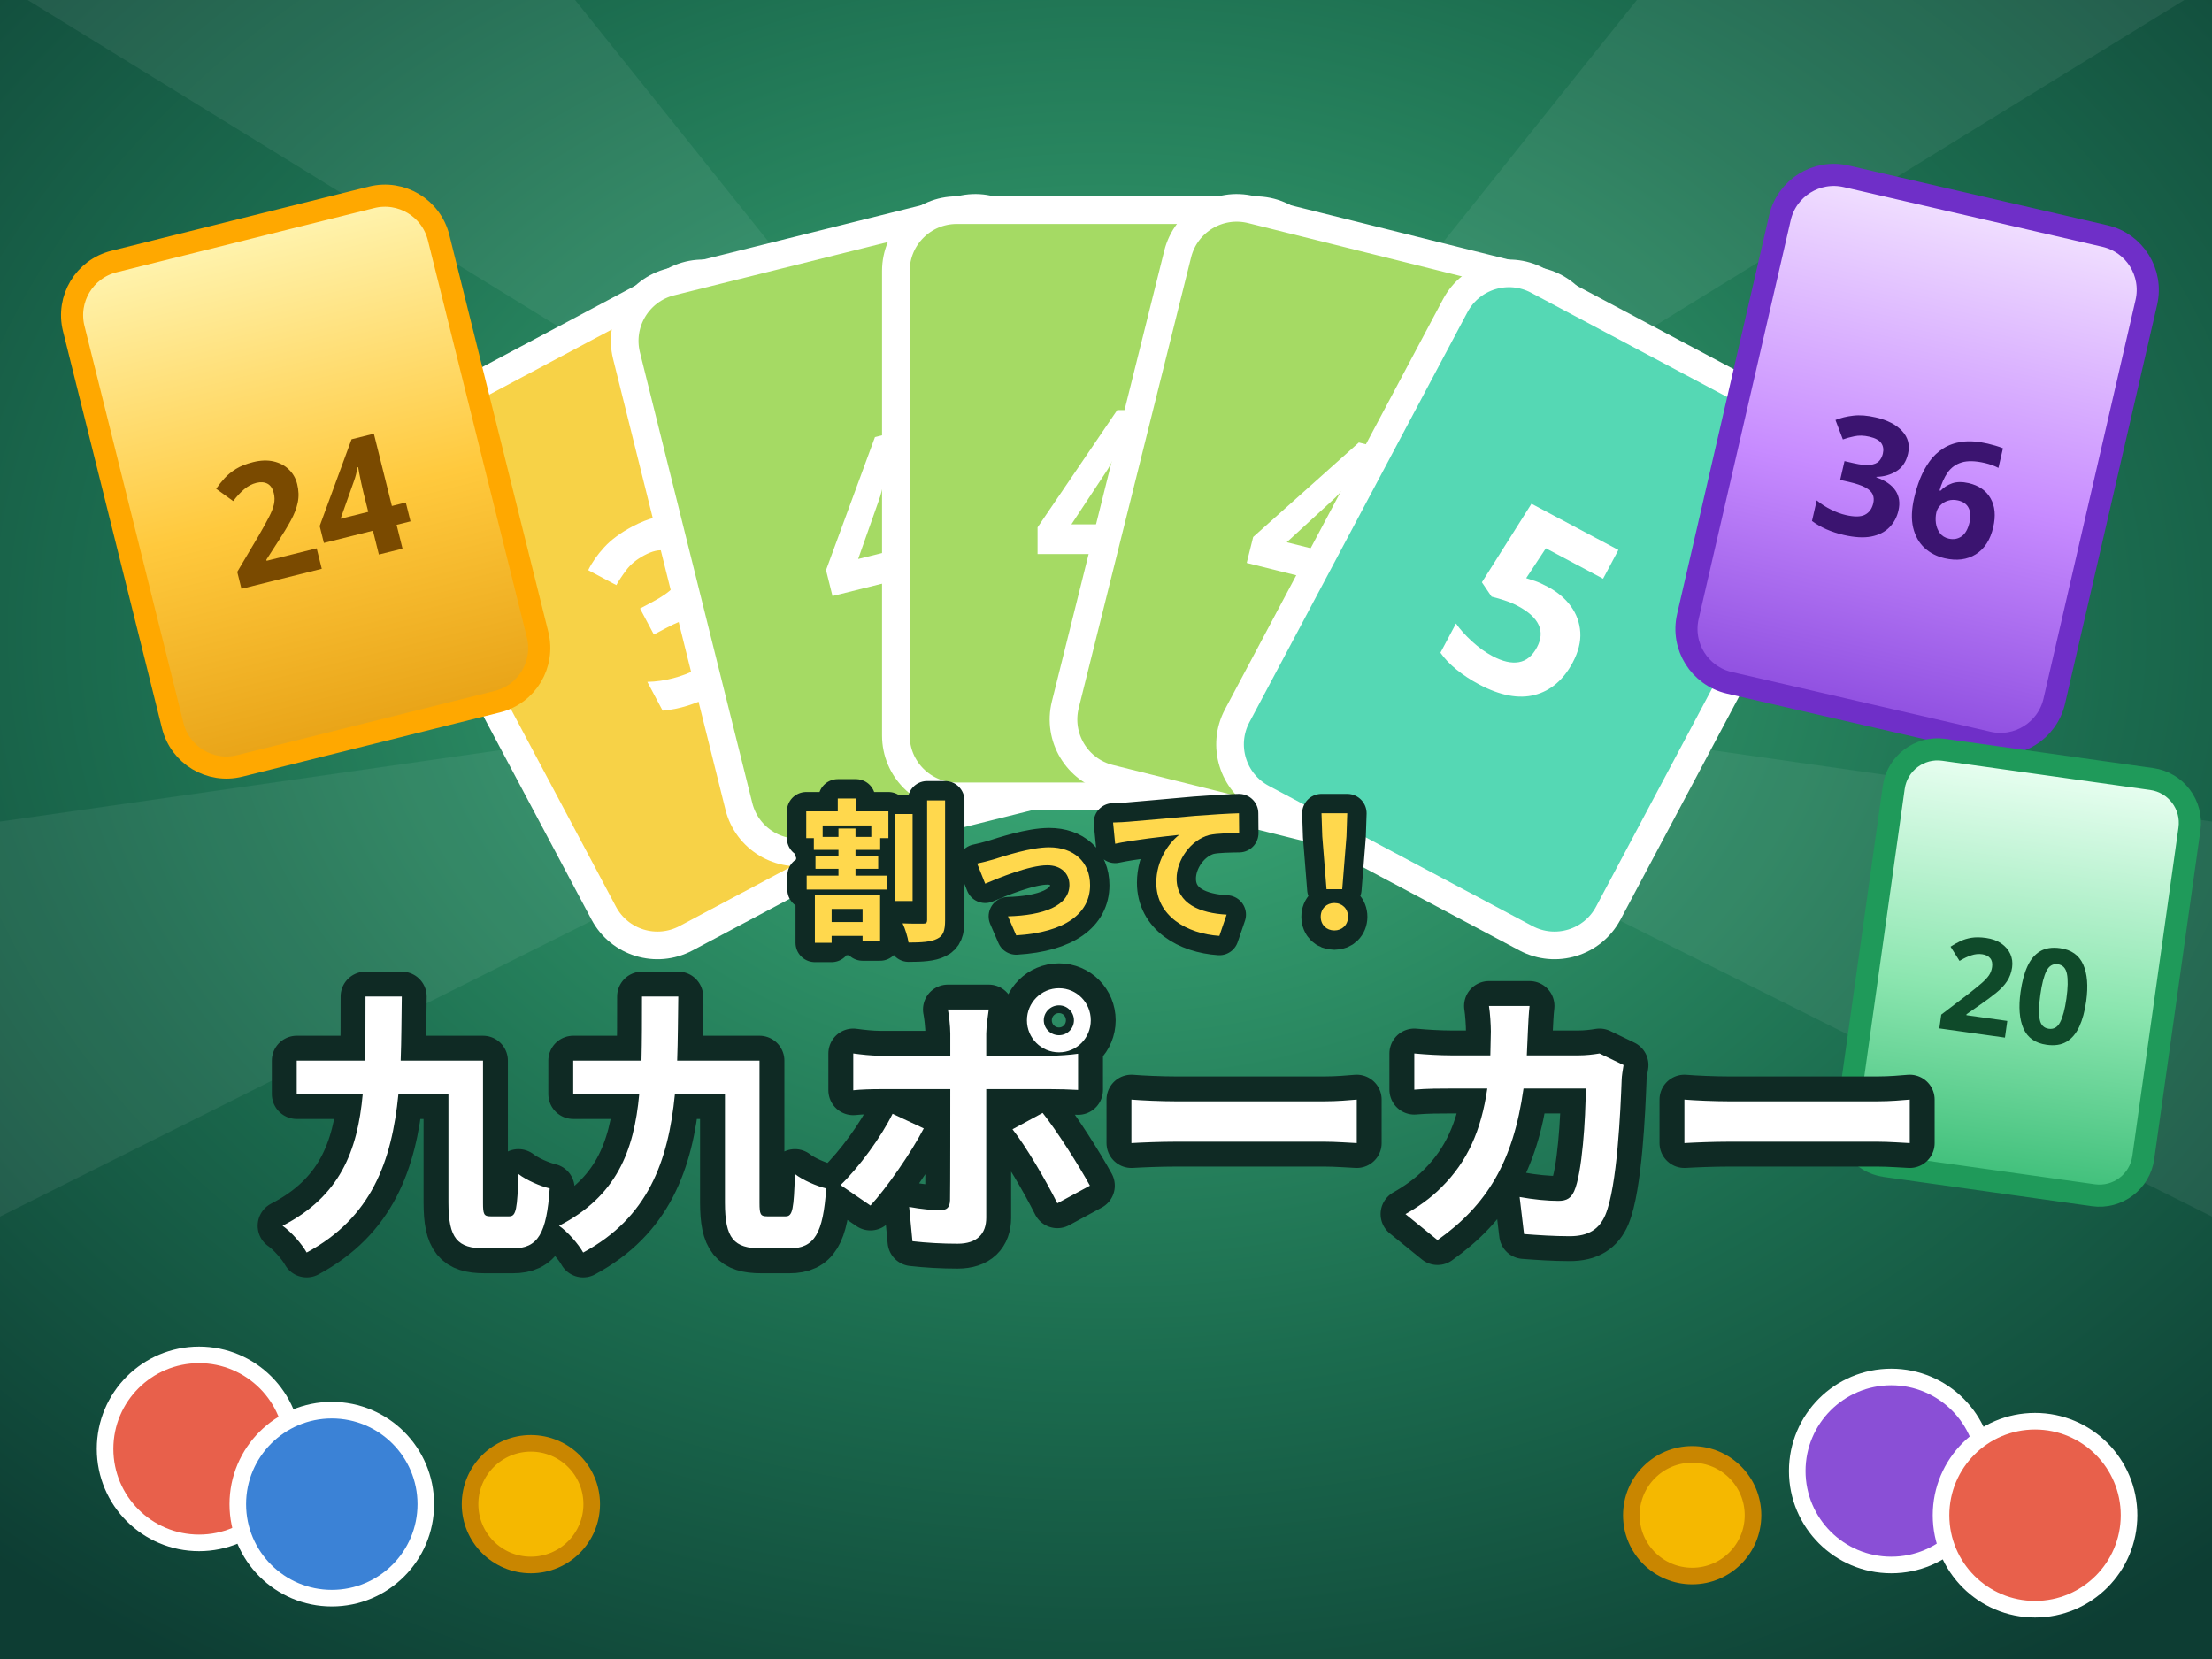
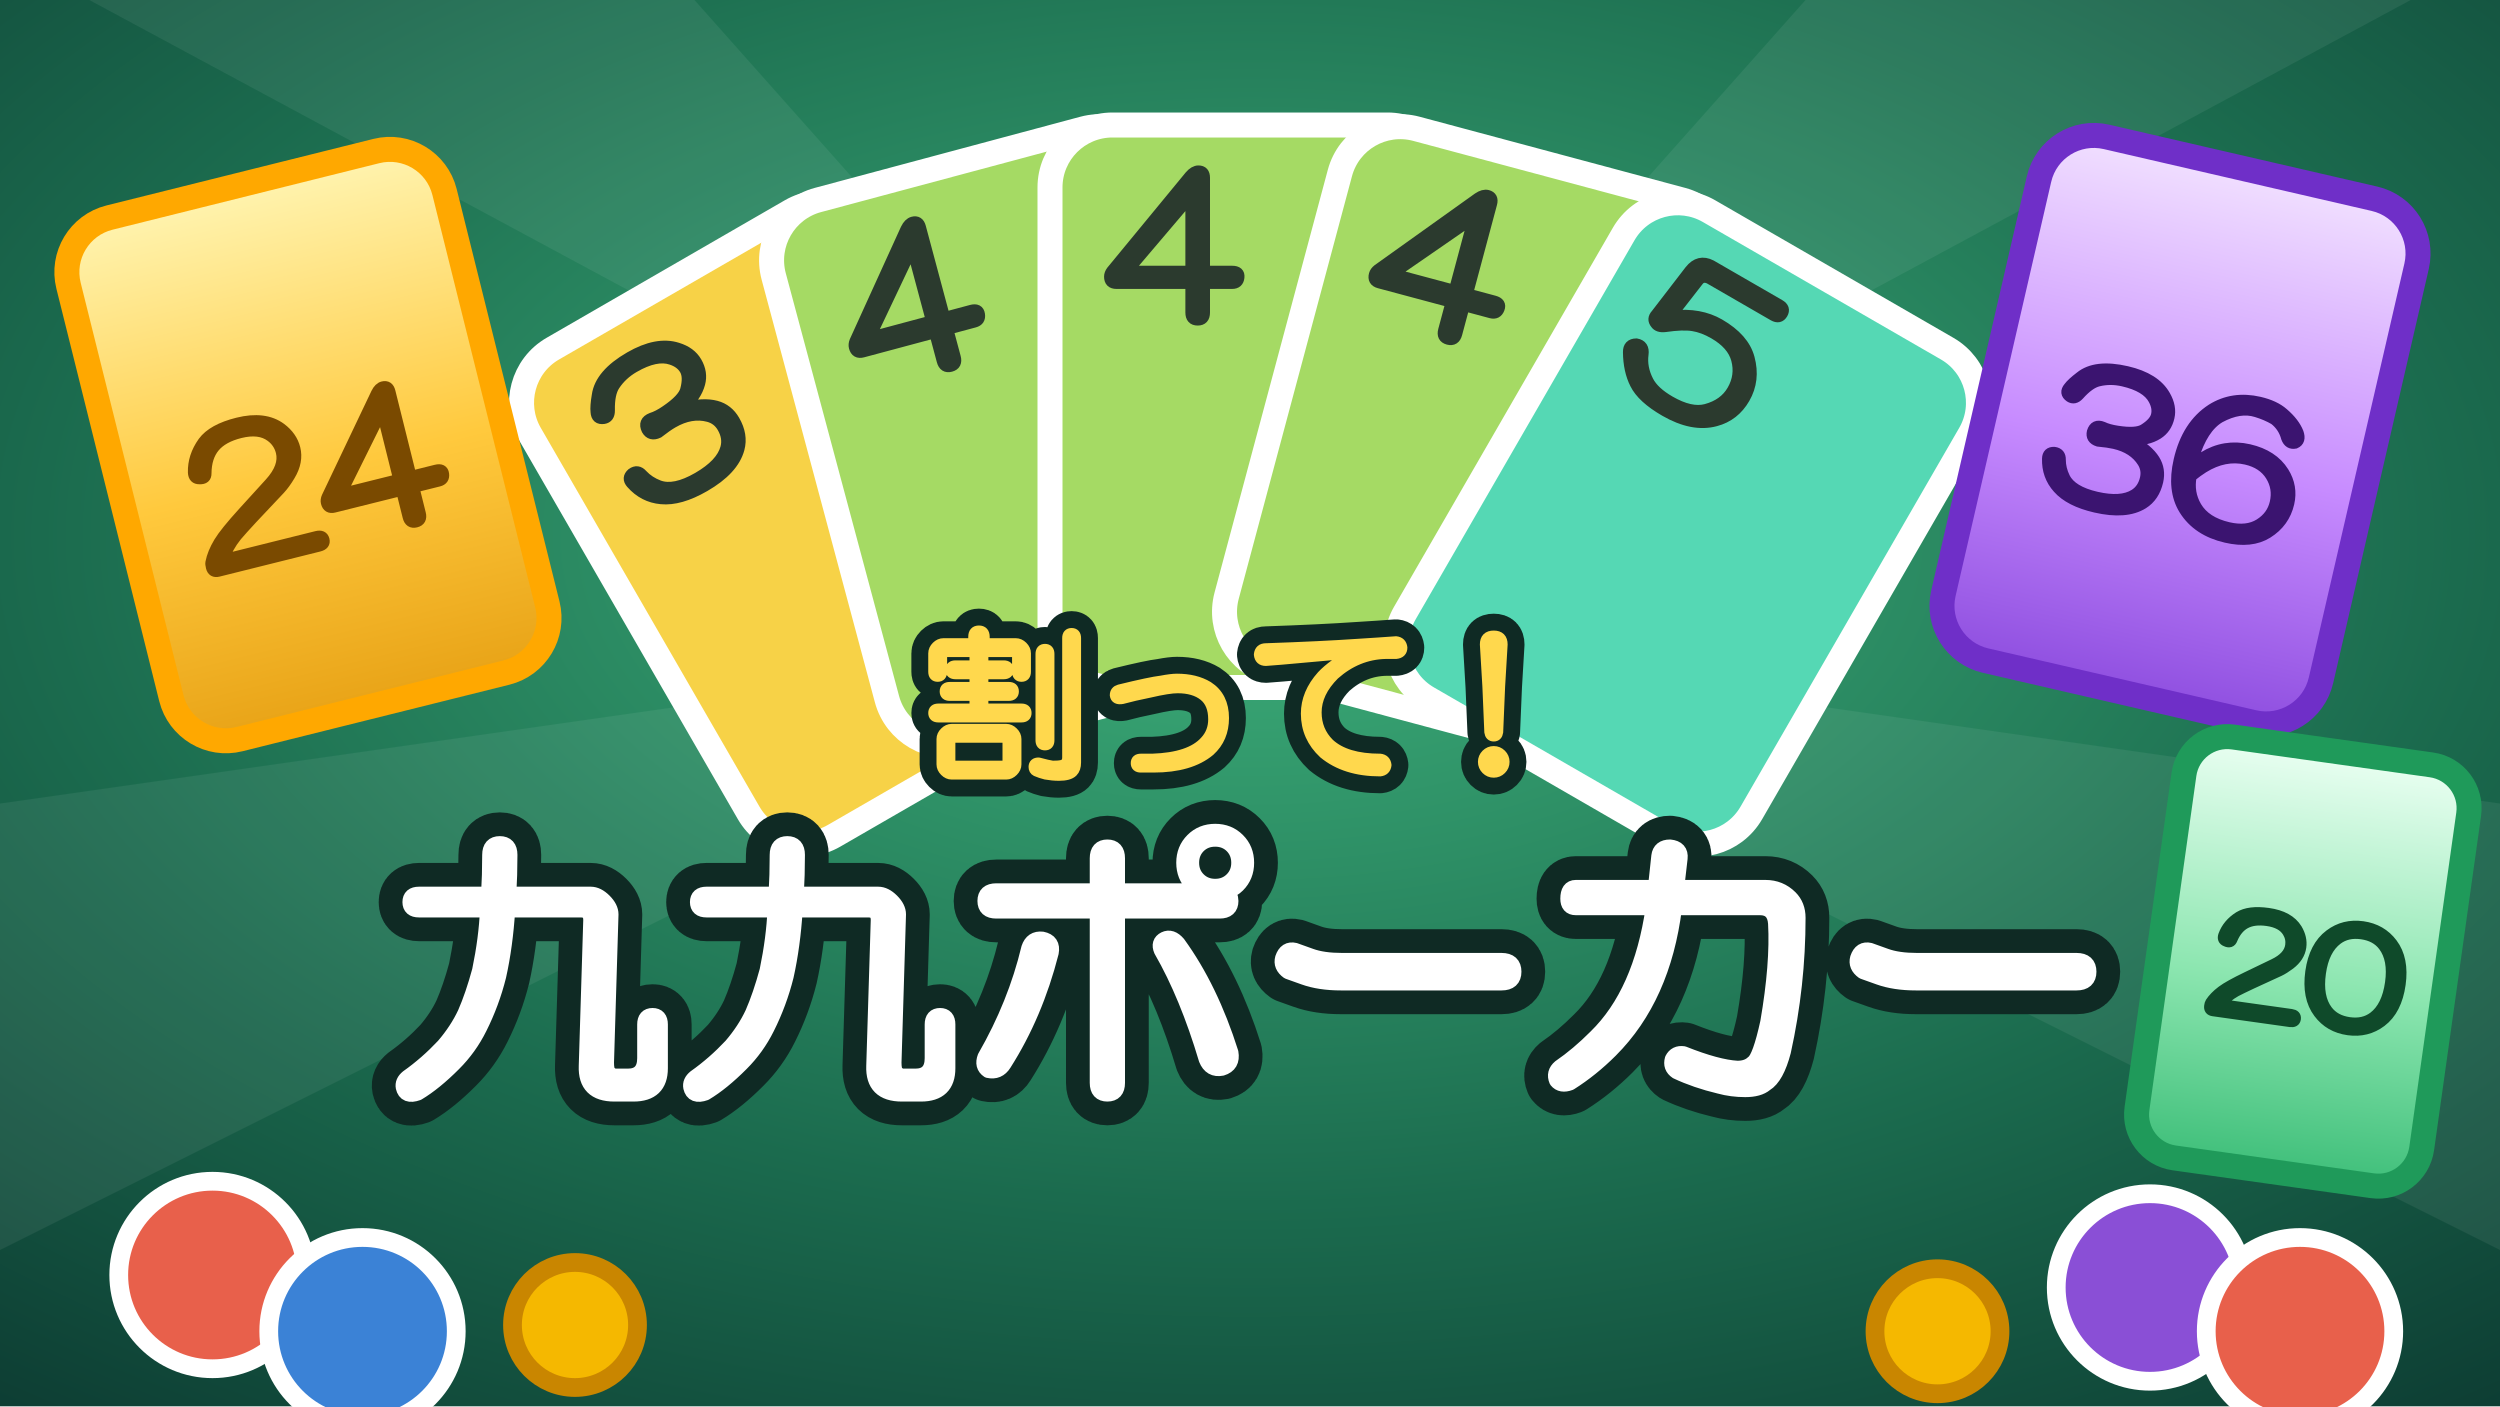
- <svg xmlns="http://www.w3.org/2000/svg" viewBox="0 0 400 300">
+ <svg xmlns="http://www.w3.org/2000/svg" viewBox="0 0 400 225">
  <defs>
-     <radialGradient id="felt" cx="50%" cy="38%" r="75%">
+     <radialGradient id="felt" cx="50%" cy="38%" r="80%">
      <stop offset="0" stop-color="#3fb27c" />
      <stop offset="0.6" stop-color="#1b6b4e" />
      <stop offset="1" stop-color="#0d3d33" />
    </radialGradient>
    <linearGradient id="gold" x1="0" y1="0" x2="0" y2="1">
      <stop offset="0" stop-color="#fff4b0" />
      <stop offset="0.55" stop-color="#ffc93d" />
      <stop offset="1" stop-color="#e8a317" />
    </linearGradient>
    <linearGradient id="purple" x1="0" y1="0" x2="0" y2="1">
      <stop offset="0" stop-color="#f1e0ff" />
      <stop offset="0.55" stop-color="#c78bff" />
      <stop offset="1" stop-color="#8f4fe0" />
    </linearGradient>
    <linearGradient id="green" x1="0" y1="0" x2="0" y2="1">
      <stop offset="0" stop-color="#eafff2" />
      <stop offset="0.55" stop-color="#8ce6b0" />
      <stop offset="1" stop-color="#3fbf7a" />
    </linearGradient>
  </defs>
-   <rect width="400" height="300" fill="url(#felt)" />
+   <rect width="400" height="225" fill="url(#felt)" />
  <g opacity="0.07" fill="#fff">
-     <path d="M200 120 L-60 -40 L40 -80 Z" />
-     <path d="M200 120 L460 -40 L360 -80 Z" />
-     <path d="M200 120 L-80 160 L-80 260 Z" />
-     <path d="M200 120 L480 160 L480 260 Z" />
+     <path d="M200 100 L-60 -40 L40 -80 Z" />
+     <path d="M200 100 L460 -40 L360 -80 Z" />
+     <path d="M200 100 L-80 140 L-80 240 Z" />
+     <path d="M200 100 L480 140 L480 240 Z" />
  </g>
-   <g stroke="#fff" stroke-width="5" font-family="'M PLUS Rounded 1c', sans-serif" font-weight="900" font-size="46" fill="#fff" text-anchor="middle">
-     <g transform="rotate(-28 200 255)">
-       <rect x="162" y="38" width="76" height="106" rx="11" fill="#f7d247" />
-       <text x="200" y="107" stroke="none">3</text>
+   <g stroke="#fff" stroke-width="4" font-family="'Yu Gothic','Meiryo',sans-serif" font-weight="900">
+     <g transform="rotate(-30 200 205)">
+       <rect x="168" y="20" width="64" height="90" rx="10" fill="#f7d247" />
+       <path d="M188 27.27Q193.04 27.27 195.38 29.84Q196.91 31.48 196.91 33.36Q196.91 35.35 195.62 36.64Q194.09 38.16 191.52 38.63Q194.56 39.45 196.09 40.98Q197.49 42.38 197.49 44.49Q197.49 47.19 195.85 48.83Q193.39 51.29 188 51.29Q183.43 51.29 180.97 49.53Q178.63 47.89 178.04 44.96Q177.8 43.79 178.98 43.55Q180.15 43.44 180.38 44.61Q180.73 46.13 181.79 47.42Q183.43 49.41 187.77 49.41Q192.1 49.41 193.98 47.54Q195.15 46.37 195.15 44.49Q195.15 42.97 194.09 41.91Q192.1 39.92 188.7 39.92Q187.65 39.92 185.89 40.16Q184.48 40.04 184.48 38.75Q184.6 37.23 186.13 37.46Q187.18 37.7 188.7 37.58Q191.98 37.34 193.04 36.29Q194.56 34.77 194.56 33.48Q194.56 32.19 193.51 31.02Q191.87 29.14 187.77 29.14Q185.54 29.14 183.66 30.08Q182.26 30.78 180.97 33.13Q180.38 34.18 179.45 33.83Q178.27 33.36 178.86 32.19Q179.21 31.37 180.38 29.96Q182.49 27.27 188 27.27Z" fill="#2b3a2e" stroke="#2b3a2e" stroke-width="1.6" />
    </g>
-     <g transform="rotate(-14 200 255)">
-       <rect x="162" y="38" width="76" height="106" rx="11" fill="#a5da64" />
-       <text x="200" y="107" stroke="none">4</text>
+     <g transform="rotate(-15 200 205)">
+       <rect x="168" y="20" width="64" height="90" rx="10" fill="#a5da64" />
+       <path d="M192.8 28.44L192.8 43.32L197.14 43.32Q198.43 43.32 198.31 44.38Q198.2 45.43 197.14 45.43L192.8 45.43L192.8 50Q192.8 51.29 191.63 51.29Q190.46 51.29 190.46 50L190.46 45.43L178.63 45.43Q177.45 45.43 177.45 44.26Q177.45 43.79 177.8 43.32L190.34 28.09Q191.05 27.27 191.75 27.27Q192.8 27.27 192.8 28.44ZM190.46 43.32L190.46 31.6L180.5 43.32L190.46 43.32Z" fill="#2b3a2e" stroke="#2b3a2e" stroke-width="1.6" />
    </g>
-     <g transform="rotate(0 200 255)">
-       <rect x="162" y="38" width="76" height="106" rx="11" fill="#a5da64" />
-       <text x="200" y="107" stroke="none">4</text>
+     <g transform="rotate(0 200 205)">
+       <rect x="168" y="20" width="64" height="90" rx="10" fill="#a5da64" />
+       <path d="M192.8 28.44L192.8 43.32L197.14 43.32Q198.43 43.32 198.31 44.38Q198.2 45.43 197.14 45.43L192.8 45.43L192.8 50Q192.8 51.29 191.63 51.29Q190.46 51.29 190.46 50L190.46 45.43L178.63 45.43Q177.45 45.43 177.45 44.26Q177.45 43.79 177.8 43.32L190.34 28.09Q191.05 27.27 191.75 27.27Q192.8 27.27 192.8 28.44ZM190.46 43.32L190.46 31.6L180.5 43.32L190.46 43.32Z" fill="#2b3a2e" stroke="#2b3a2e" stroke-width="1.6" />
    </g>
-     <g transform="rotate(14 200 255)">
-       <rect x="162" y="38" width="76" height="106" rx="11" fill="#a5da64" />
-       <text x="200" y="107" stroke="none">4</text>
+     <g transform="rotate(15 200 205)">
+       <rect x="168" y="20" width="64" height="90" rx="10" fill="#a5da64" />
+       <path d="M192.8 28.44L192.8 43.32L197.14 43.32Q198.43 43.32 198.31 44.38Q198.2 45.43 197.14 45.43L192.8 45.43L192.8 50Q192.8 51.29 191.63 51.29Q190.46 51.29 190.46 50L190.46 45.43L178.63 45.43Q177.45 45.43 177.45 44.26Q177.45 43.79 177.8 43.32L190.34 28.09Q191.05 27.27 191.75 27.27Q192.8 27.27 192.8 28.44ZM190.46 43.32L190.46 31.6L180.5 43.32L190.46 43.32Z" fill="#2b3a2e" stroke="#2b3a2e" stroke-width="1.6" />
    </g>
-     <g transform="rotate(28 200 255)">
-       <rect x="162" y="38" width="76" height="106" rx="11" fill="#55d8b4" />
-       <text x="200" y="107" stroke="none">5</text>
+     <g transform="rotate(30 200 205)">
+       <rect x="168" y="20" width="64" height="90" rx="10" fill="#55d8b4" />
+       <path d="M195.27 27.27Q196.44 27.27 196.44 28.32Q196.44 29.38 195.27 29.38L183.43 29.38Q182.26 29.49 182.14 30.55L181.2 37.34L181.32 37.34Q184.84 34.77 188.47 34.77Q193.04 34.77 195.38 37.11Q197.96 39.69 197.96 43.09Q197.96 46.37 195.73 48.59Q193.04 51.29 187.88 51.29Q183.66 51.29 181.55 49.88Q179.56 48.59 178.04 46.02Q177.34 44.84 178.51 44.14Q179.8 43.67 180.38 45.08Q181.2 47.07 183.2 48.36Q184.84 49.41 187.77 49.41Q191.63 49.41 193.39 47.66Q195.5 45.55 195.5 42.97Q195.5 40.27 193.63 38.4Q191.87 36.64 188.47 36.64Q186.48 36.64 184.95 37.23Q183.43 37.81 181.2 39.57Q180.27 40.27 179.56 39.92Q178.63 39.57 178.86 38.52L180.03 29.73Q180.38 27.38 182.61 27.27L195.27 27.27Z" fill="#2b3a2e" stroke="#2b3a2e" stroke-width="1.6" />
    </g>
  </g>
-   <g font-family="'M PLUS Rounded 1c', sans-serif" font-weight="900" text-anchor="middle">
-     <g transform="rotate(-14 56 90)">
-       <rect x="22" y="40" width="68" height="94" rx="10" fill="url(#gold)" stroke="#ffa800" stroke-width="4" />
-       <text x="56" y="103" font-size="30" fill="#7a4a00">24</text>
+   <g font-family="'Yu Gothic','Meiryo',sans-serif" font-weight="900" text-anchor="middle">
+     <g transform="rotate(-14 50 70)">
+       <rect x="18" y="28" width="62" height="86" rx="9" fill="url(#gold)" stroke="#ffa800" stroke-width="4" />
+       <path d="M45.5 67.3Q46.92 69.05 46.92 71.02Q46.92 73.2 45.06 75.06Q43.97 76.16 42.98 76.81Q36.42 80.97 34.45 82.39Q32.59 83.81 31.61 85.45L46.81 85.45Q47.91 85.45 47.91 86.33Q47.91 87.2 46.81 87.2L30.19 87.2Q29.2 87.2 29.2 86.22Q29.2 85.67 29.31 85.45Q29.97 84.03 31.39 82.61Q32.7 81.3 36.31 78.89L41.56 75.39Q44.52 73.42 44.52 71.02Q44.52 69.48 43.53 68.28Q42.11 66.53 38.94 66.53Q36.09 66.53 34.45 67.73Q32.81 68.94 32.16 71.45Q31.94 72.44 30.84 72.11Q29.86 71.89 30.08 70.8Q30.63 68.28 32.81 66.42Q34.78 64.78 38.94 64.78Q43.42 64.78 45.5 67.3ZM63.88 65.88L63.88 79.77L67.92 79.77Q69.13 79.77 69.02 80.75Q68.91 81.73 67.92 81.73L63.88 81.73L63.88 86Q63.88 87.2 62.78 87.2Q61.69 87.2 61.69 86L61.69 81.73L50.64 81.73Q49.55 81.73 49.55 80.64Q49.55 80.2 49.88 79.77L61.58 65.55Q62.23 64.78 62.89 64.78Q63.88 64.78 63.88 65.88ZM61.69 79.77L61.69 68.83L52.39 79.77L61.69 79.77Z" fill="#7a4a00" stroke="#7a4a00" stroke-width="1.6" />
    </g>
-     <g transform="rotate(13 346 86)">
-       <rect x="312" y="36" width="68" height="94" rx="10" fill="url(#purple)" stroke="#6f2fc8" stroke-width="4" />
-       <text x="346" y="99" font-size="30" fill="#3b1470">36</text>
+     <g transform="rotate(13 350 68)">
+       <rect x="318" y="26" width="62" height="86" rx="9" fill="url(#purple)" stroke="#6f2fc8" stroke-width="4" />
+       <path d="M338.61 61.78Q343.31 61.78 345.5 64.19Q346.92 65.72 346.92 67.47Q346.92 69.33 345.72 70.53Q344.3 71.95 341.89 72.39Q344.73 73.16 346.16 74.58Q347.47 75.89 347.47 77.86Q347.47 80.38 345.94 81.91Q343.64 84.2 338.61 84.2Q334.34 84.2 332.05 82.56Q329.86 81.03 329.31 78.3Q329.09 77.2 330.19 76.98Q331.28 76.88 331.5 77.97Q331.83 79.39 332.81 80.59Q334.34 82.45 338.39 82.45Q342.44 82.45 344.19 80.7Q345.28 79.61 345.28 77.86Q345.28 76.44 344.3 75.45Q342.44 73.59 339.27 73.59Q338.28 73.59 336.64 73.81Q335.33 73.7 335.33 72.5Q335.44 71.08 336.86 71.3Q337.84 71.52 339.27 71.41Q342.33 71.19 343.31 70.2Q344.73 68.78 344.73 67.58Q344.73 66.38 343.75 65.28Q342.22 63.53 338.39 63.53Q336.31 63.53 334.56 64.41Q333.25 65.06 332.05 67.25Q331.5 68.23 330.63 67.91Q329.53 67.47 330.08 66.38Q330.41 65.61 331.5 64.3Q333.47 61.78 338.61 61.78ZM367.59 65.17Q368.36 66.38 367.48 67.03Q366.5 67.47 365.84 66.48Q364.97 64.84 363.33 64.08Q361.91 63.64 360.27 63.53Q357.53 63.31 354.8 65.72Q352.5 67.91 352.17 72.94Q352.17 73.48 352.28 73.92Q353.05 72.94 353.59 72.39Q356.44 69.55 360.48 69.55Q364.42 69.55 366.72 71.84Q368.69 73.81 368.69 76.55Q368.69 79.72 366.39 82.02Q364.2 84.2 360.05 84.2Q355.34 84.2 352.5 81.36Q349.88 78.73 349.88 73.81Q349.88 68.02 353.16 64.63Q356 61.78 360.38 61.78Q362.89 61.78 364.53 62.66Q366.61 63.75 367.59 65.17ZM354.03 74.14Q353.27 74.91 352.5 75.89Q352.61 78.52 354.36 80.38Q356.33 82.45 360.05 82.45Q363.11 82.45 364.75 80.81Q366.39 79.17 366.39 76.98Q366.39 74.58 364.75 72.94Q363.11 71.3 360.38 71.3Q356.88 71.3 354.03 74.14Z" fill="#3b1470" stroke="#3b1470" stroke-width="1.6" />
    </g>
-     <g transform="rotate(8 366 176)">
-       <rect x="338" y="138" width="54" height="76" rx="8" fill="url(#green)" stroke="#1f9a5a" stroke-width="4" />
-       <text x="365" y="188" font-size="24" fill="#0f4a2a">20</text>
+     <g transform="rotate(8 370 150)">
+       <rect x="346" y="120" width="46" height="68" rx="7" fill="url(#green)" stroke="#1f9a5a" stroke-width="4" />
+       <path d="M367.38 148.97Q368.44 150.29 368.44 151.76Q368.44 153.4 367.05 154.8Q366.23 155.62 365.49 156.11Q360.57 159.23 359.09 160.29Q357.7 161.36 356.96 162.59L368.36 162.59Q369.18 162.59 369.18 163.25Q369.18 163.9 368.36 163.9L355.89 163.9Q355.15 163.9 355.15 163.16Q355.15 162.75 355.23 162.59Q355.73 161.52 356.79 160.46Q357.78 159.47 360.48 157.67L364.42 155.04Q366.64 153.57 366.64 151.76Q366.64 150.61 365.9 149.71Q364.83 148.4 362.45 148.4Q360.32 148.4 359.09 149.3Q357.86 150.2 357.37 152.09Q357.2 152.83 356.38 152.58Q355.64 152.42 355.81 151.6Q356.22 149.71 357.86 148.32Q359.34 147.09 362.45 147.09Q365.82 147.09 367.38 148.97ZM374.02 149.79Q372.13 151.68 372.13 155.45Q372.13 159.31 374.02 161.2Q375.41 162.59 377.71 162.59Q380.01 162.59 381.4 161.2Q383.29 159.31 383.29 155.45Q383.29 151.68 381.4 149.79Q380.01 148.4 377.71 148.4Q375.41 148.4 374.02 149.79ZM382.8 149.14Q385.01 151.35 385.01 155.45Q385.01 159.64 382.8 161.85Q380.75 163.9 377.71 163.9Q374.68 163.9 372.63 161.85Q370.41 159.64 370.41 155.45Q370.41 151.35 372.63 149.14Q374.68 147.09 377.71 147.09Q380.75 147.09 382.8 149.14Z" fill="#0f4a2a" stroke="#0f4a2a" stroke-width="1.6" />
    </g>
  </g>
-   <g font-family="'M PLUS Rounded 1c', 'Hiragino Maru Gothic ProN', 'Yu Gothic', sans-serif" font-weight="900" text-anchor="middle" stroke-linejoin="round" paint-order="stroke">
-     <text x="200" y="168" font-size="28" fill="#ffd84d" stroke="#0f2a24" stroke-width="7">割って！</text>
-     <text x="200" y="222" font-size="50" fill="#ffffff" stroke="#0f2a24" stroke-width="9">九九ポーカー</text>
+   <g stroke-linejoin="round" stroke-linecap="round" paint-order="stroke">
+     <path d="M171.46 101.28Q172.17 101.28 172.17 102.09L172.17 122Q172.17 123.02 171.66 123.52Q171.05 124.13 169.43 124.13Q168.41 124.13 167.3 123.93Q166.48 123.73 165.77 123.42Q165.37 123.22 165.37 122.71Q165.37 122 166.18 122Q167.7 122.41 168.41 122.51Q169.43 122.51 169.84 122.41Q170.24 122.3 170.45 122.1Q170.75 121.8 170.75 121.19L170.75 102.09Q170.75 101.28 171.46 101.28ZM152.06 118.55L152.06 122Q152.06 122.51 152.57 122.51L160.7 122.51Q161.2 122.51 161.2 122L161.2 118.55Q161.2 118.04 160.7 118.04L152.57 118.04Q152.06 118.04 152.06 118.55ZM161 116.62Q161.61 116.62 162.12 117.13Q162.63 117.63 162.63 118.24L162.63 122.3Q162.63 122.91 162.12 123.42Q161.61 123.93 161 123.93L152.27 123.93Q151.66 123.93 151.15 123.42Q150.64 122.91 150.64 122.3L150.64 118.24Q150.64 117.63 151.15 117.13Q151.66 116.62 152.27 116.62L161 116.62ZM155.72 101.89Q155.72 100.88 156.63 100.88Q157.55 100.88 157.55 101.89L157.55 102.91L162.52 102.91Q163.13 102.91 163.64 103.41Q164.15 103.92 164.15 104.53L164.15 107.48Q164.15 108.29 163.44 108.29Q162.73 108.29 162.73 107.48L162.73 104.84Q162.73 104.33 162.22 104.33L157.34 104.33L157.34 106.46L160.59 106.46Q161.41 106.46 161.41 107.17Q161.41 107.88 160.59 107.88L157.34 107.88L157.34 109.91L161.41 109.91Q162.22 109.91 162.22 110.63Q162.22 111.34 161.41 111.34L157.34 111.34L157.34 113.37L163.44 113.37Q164.25 113.37 164.25 114.08Q164.25 114.79 163.44 114.79L150.13 114.79Q149.32 114.79 149.32 114.08Q149.32 113.37 150.13 113.37L155.92 113.37L155.92 111.34L151.96 111.34Q151.15 111.34 151.15 110.63Q151.15 109.91 151.96 109.91L155.92 109.91L155.92 107.88L152.88 107.88Q152.06 107.88 152.06 107.17Q152.06 106.46 152.88 106.46L155.92 106.46L155.92 104.33L151.25 104.33Q150.74 104.33 150.74 104.84L150.74 107.48Q150.74 108.29 150.03 108.29Q149.32 108.29 149.32 107.48L149.32 104.53Q149.32 103.92 149.83 103.41Q150.34 102.91 150.95 102.91L155.72 102.91L155.72 101.89ZM167.2 103.82Q167.91 103.82 167.91 104.63L167.91 118.45Q167.91 119.26 167.2 119.26Q166.48 119.26 166.48 118.45L166.48 104.63Q166.48 103.82 167.2 103.82ZM193.3 109.81Q195.84 111.44 195.84 114.89Q195.84 118.14 193.6 120.17Q190.45 122.81 184.56 122.81L182.53 122.81Q181.72 122.81 181.72 122.1Q181.72 121.39 182.53 121.39L184.36 121.39Q190.45 121.19 192.79 118.55Q194.11 117.13 194.11 115.09Q194.11 112.55 192.59 111.34Q191.06 110.12 188.42 110.12Q187 110.12 183.95 110.83Q181.41 111.34 179.59 111.84Q178.47 112.05 178.37 111.23Q178.37 110.52 179.08 110.32Q184.05 109.1 185.78 108.9Q187.41 108.59 188.32 108.59Q191.27 108.59 193.3 109.81ZM224.38 103.62Q224.38 104.53 223.36 104.63L221.73 104.63Q217.16 104.73 213.51 107.98Q210.66 110.83 210.66 113.98Q210.66 116.92 212.7 118.95Q215.34 121.39 220.82 121.39Q221.73 121.49 221.84 122.41Q221.73 123.32 220.82 123.42Q215.23 123.42 211.78 120.58Q208.94 117.94 208.94 114.18Q208.94 110.93 211.48 108.09Q213.2 106.26 216.45 104.53Q209.75 105.14 205.08 105.55Q203.86 105.65 202.54 105.75Q201.52 105.75 201.42 104.73Q201.52 103.72 202.54 103.72Q211.48 103.41 217.27 103.01Q218.89 102.91 220.52 102.8L223.36 102.6Q224.27 102.7 224.38 103.62ZM239 123.63Q238.29 123.63 237.78 123.12Q237.27 122.61 237.27 121.9Q237.27 121.19 237.78 120.68Q238.29 120.17 239 120.17Q239.71 120.17 240.22 120.68Q240.73 121.19 240.73 121.9Q240.73 122.61 240.22 123.12Q239.71 123.63 239 123.63ZM239 101.69Q240.42 101.69 240.42 103.11L240.02 109.81L239.71 117.13Q239.61 117.84 239 117.84Q238.39 117.84 238.29 117.13L237.98 109.81L237.58 103.11Q237.58 101.69 239 101.69Z" fill="#ffd84d" stroke="#0f2a24" stroke-width="7" />
+     <path d="M171.46 101.28Q172.17 101.28 172.17 102.09L172.17 122Q172.17 123.02 171.66 123.52Q171.05 124.13 169.43 124.13Q168.41 124.13 167.3 123.93Q166.48 123.73 165.77 123.42Q165.37 123.22 165.37 122.71Q165.37 122 166.18 122Q167.7 122.41 168.41 122.51Q169.43 122.51 169.84 122.41Q170.24 122.3 170.45 122.1Q170.75 121.8 170.75 121.19L170.75 102.09Q170.75 101.28 171.46 101.28ZM152.06 118.55L152.06 122Q152.06 122.51 152.57 122.51L160.7 122.51Q161.2 122.51 161.2 122L161.2 118.55Q161.2 118.04 160.7 118.04L152.57 118.04Q152.06 118.04 152.06 118.55ZM161 116.62Q161.61 116.62 162.12 117.13Q162.63 117.63 162.63 118.24L162.63 122.3Q162.63 122.91 162.12 123.42Q161.61 123.93 161 123.93L152.27 123.93Q151.66 123.93 151.15 123.42Q150.64 122.91 150.64 122.3L150.64 118.24Q150.64 117.63 151.15 117.13Q151.66 116.62 152.27 116.62L161 116.62ZM155.72 101.89Q155.72 100.88 156.63 100.88Q157.55 100.88 157.55 101.89L157.55 102.91L162.52 102.91Q163.13 102.91 163.64 103.41Q164.15 103.92 164.15 104.53L164.15 107.48Q164.15 108.29 163.44 108.29Q162.73 108.29 162.73 107.48L162.73 104.84Q162.73 104.33 162.22 104.33L157.34 104.33L157.34 106.46L160.59 106.46Q161.41 106.46 161.41 107.17Q161.41 107.88 160.59 107.88L157.34 107.88L157.34 109.91L161.41 109.91Q162.22 109.91 162.22 110.63Q162.22 111.34 161.41 111.34L157.34 111.34L157.34 113.37L163.44 113.37Q164.25 113.37 164.25 114.08Q164.25 114.79 163.44 114.79L150.13 114.79Q149.32 114.79 149.32 114.08Q149.32 113.37 150.13 113.37L155.92 113.37L155.92 111.34L151.96 111.34Q151.15 111.34 151.15 110.63Q151.15 109.91 151.96 109.91L155.92 109.91L155.92 107.88L152.88 107.88Q152.06 107.88 152.06 107.17Q152.06 106.46 152.88 106.46L155.92 106.46L155.92 104.33L151.25 104.33Q150.74 104.33 150.74 104.84L150.74 107.48Q150.74 108.29 150.03 108.29Q149.32 108.29 149.32 107.48L149.32 104.53Q149.32 103.92 149.83 103.41Q150.34 102.91 150.95 102.91L155.72 102.91L155.72 101.89ZM167.2 103.82Q167.91 103.82 167.91 104.63L167.91 118.45Q167.91 119.26 167.2 119.26Q166.48 119.26 166.48 118.45L166.48 104.63Q166.48 103.82 167.2 103.82ZM193.3 109.81Q195.84 111.44 195.84 114.89Q195.84 118.14 193.6 120.17Q190.45 122.81 184.56 122.81L182.53 122.81Q181.72 122.81 181.72 122.1Q181.72 121.39 182.53 121.39L184.36 121.39Q190.45 121.19 192.79 118.55Q194.11 117.13 194.11 115.09Q194.11 112.55 192.59 111.34Q191.06 110.12 188.42 110.12Q187 110.12 183.95 110.83Q181.41 111.34 179.59 111.84Q178.47 112.05 178.37 111.23Q178.37 110.52 179.08 110.32Q184.05 109.1 185.78 108.9Q187.41 108.59 188.32 108.59Q191.27 108.59 193.3 109.81ZM224.38 103.62Q224.38 104.53 223.36 104.63L221.73 104.63Q217.16 104.73 213.51 107.98Q210.66 110.83 210.66 113.98Q210.66 116.92 212.7 118.95Q215.34 121.39 220.82 121.39Q221.73 121.49 221.84 122.41Q221.73 123.32 220.82 123.42Q215.23 123.42 211.78 120.58Q208.94 117.94 208.94 114.18Q208.94 110.93 211.48 108.09Q213.2 106.26 216.45 104.53Q209.75 105.14 205.08 105.55Q203.86 105.65 202.54 105.75Q201.52 105.75 201.42 104.73Q201.52 103.72 202.54 103.72Q211.48 103.41 217.27 103.01Q218.89 102.91 220.52 102.8L223.36 102.6Q224.27 102.7 224.38 103.62ZM239 123.63Q238.29 123.63 237.78 123.12Q237.27 122.61 237.27 121.9Q237.27 121.19 237.78 120.68Q238.29 120.17 239 120.17Q239.71 120.17 240.22 120.68Q240.73 121.19 240.73 121.9Q240.73 122.61 240.22 123.12Q239.71 123.63 239 123.63ZM239 101.69Q240.42 101.69 240.42 103.11L240.02 109.81L239.71 117.13Q239.61 117.84 239 117.84Q238.39 117.84 238.29 117.13L237.98 109.81L237.58 103.11Q237.58 101.69 239 101.69Z" fill="#ffd84d" stroke="#ffd84d" stroke-width="1.6" />
+     <path d="M77.99 145.59L67.03 145.59Q65.59 145.59 65.59 144.33Q65.59 143.07 67.03 143.07L78.17 143.07Q78.35 140.02 78.35 136.78Q78.35 134.98 79.97 134.98Q81.59 134.98 81.59 136.78Q81.59 140.02 81.41 143.07L94.52 143.07Q95.6 143.07 96.68 144.15Q97.76 145.23 97.76 146.3Q97.4 158.16 97.04 170.02Q97.04 171.28 97.4 171.64Q97.94 172.18 98.48 172.18L100.45 172.18Q103.15 172.18 103.15 169.3L103.15 163.91Q103.15 162.48 104.41 162.48Q105.66 162.48 105.66 163.91L105.66 170.92Q105.66 175.05 101.35 175.05L98.3 175.05Q93.63 175.05 93.8 170.56Q94.16 158.88 94.52 147.2Q94.52 145.59 92.91 145.59L81.23 145.59Q80.87 151.34 79.79 156.19Q78.71 160.5 76.73 164.45Q75.12 167.69 72.6 170.2Q69.55 173.26 66.85 174.88Q64.88 175.59 64.52 173.98Q64.34 173.08 65.23 172.36Q68.29 170.2 70.98 167.33Q73.14 164.81 74.4 162.12Q75.66 159.24 76.73 155.29Q77.81 150.08 77.99 145.59ZM123.99 145.59L113.03 145.59Q111.59 145.59 111.59 144.33Q111.59 143.07 113.03 143.07L124.17 143.07Q124.35 140.02 124.35 136.78Q124.35 134.98 125.97 134.98Q127.59 134.98 127.59 136.78Q127.59 140.02 127.41 143.07L140.52 143.07Q141.6 143.07 142.68 144.15Q143.76 145.23 143.76 146.3Q143.4 158.16 143.04 170.02Q143.04 171.28 143.4 171.64Q143.94 172.18 144.48 172.18L146.45 172.18Q149.15 172.18 149.15 169.3L149.15 163.91Q149.15 162.48 150.41 162.48Q151.66 162.48 151.66 163.91L151.66 170.92Q151.66 175.05 147.35 175.05L144.3 175.05Q139.63 175.05 139.8 170.56Q140.16 158.88 140.52 147.2Q140.52 145.59 138.91 145.59L127.23 145.59Q126.87 151.34 125.79 156.19Q124.71 160.5 122.73 164.45Q121.12 167.69 118.6 170.2Q115.55 173.26 112.85 174.88Q110.88 175.59 110.52 173.98Q110.34 173.08 111.23 172.36Q114.29 170.2 116.98 167.33Q119.14 164.81 120.4 162.12Q121.66 159.24 122.73 155.29Q123.81 150.08 123.99 145.59ZM197.13 135.34Q196.05 134.27 194.43 134.27Q192.81 134.27 191.73 135.34Q190.66 136.42 190.66 138.04Q190.66 139.66 191.73 140.73Q192.81 141.81 194.43 141.81Q196.05 141.81 197.13 140.73Q198.2 139.66 198.2 138.04Q198.2 136.42 197.13 135.34ZM175.56 142.53L175.56 137.32Q175.56 135.52 177.18 135.52Q178.8 135.52 178.8 137.32L178.8 142.53L192.27 142.53Q191.55 142.35 190.84 141.63Q189.4 140.2 189.4 138.04Q189.4 135.88 190.84 134.45Q192.27 133.01 194.43 133.01Q196.59 133.01 198.02 134.45Q199.46 135.88 199.46 138.04Q199.46 140.2 198.02 141.63Q197.3 142.35 196.23 142.71Q196.95 143.25 196.95 144.15Q196.95 145.77 195.15 145.77L178.8 145.77L178.8 173.26Q178.8 175.05 177.18 175.05Q175.56 175.05 175.56 173.26L175.56 145.77L159.39 145.77Q157.59 145.77 157.59 144.15Q157.59 142.53 159.39 142.53L175.56 142.53ZM186.34 150.26Q187.42 149.72 188.5 150.98Q193.71 158.16 196.95 168.41Q197.3 170.38 195.51 170.92Q193.71 171.28 192.99 169.48Q189.94 159.24 185.8 152.05Q185.27 150.8 186.34 150.26ZM166.76 150.26Q168.55 150.62 168.2 152.41Q165.68 162.3 160.65 170.2Q159.75 171.64 158.13 171.28Q157.05 170.56 157.59 169.13Q162.45 160.68 164.6 151.7Q165.14 150.08 166.76 150.26ZM240.25 153.67Q242.23 153.67 242.23 155.47Q242.23 157.27 240.25 157.27L214.55 157.27Q211.14 157.27 208.63 156.37L206.11 155.47Q204.85 154.57 205.21 153.31Q205.75 151.7 207.19 152.05L209.7 152.95Q211.68 153.67 214.73 153.67L240.25 153.67ZM265.41 136.96Q265.59 135.52 267.2 135.52Q269 135.7 268.82 137.32L268.28 141.99L282.48 141.99Q284.81 141.99 286.43 143.61Q287.69 144.87 287.69 146.84Q287.69 157.63 285.35 168.23Q284.27 172.36 282.48 173.44Q281.4 174.34 279.24 174.34Q277.09 174.34 275.11 173.8Q271.34 172.9 268.28 171.46Q267.2 170.74 267.56 169.48Q268.1 168.41 269.36 168.59Q274.75 170.74 277.98 170.92Q279.6 170.92 280.5 170.02Q281.58 169.3 282.84 163.55Q284.45 154.21 284.09 147.74Q283.91 145.23 281.58 145.23L267.92 145.23Q266.13 159.6 257.68 168.05Q254.63 171.1 251.21 173.26Q249.77 173.8 249.05 172.9Q248.52 171.64 249.59 170.74Q252.47 168.77 255.34 165.89Q262.53 158.88 264.51 145.23L252.11 145.23Q250.85 145.23 250.85 143.79Q250.85 141.99 252.11 141.99L264.87 141.99L265.41 136.96ZM332.25 153.67Q334.23 153.67 334.23 155.47Q334.23 157.27 332.25 157.27L306.55 157.27Q303.14 157.27 300.63 156.37L298.11 155.47Q296.85 154.57 297.21 153.31Q297.75 151.7 299.19 152.05L301.7 152.95Q303.68 153.67 306.73 153.67L332.25 153.67Z" fill="#ffffff" stroke="#0f2a24" stroke-width="10" />
+     <path d="M77.99 145.59L67.03 145.59Q65.59 145.59 65.59 144.33Q65.59 143.07 67.03 143.07L78.17 143.07Q78.35 140.02 78.35 136.78Q78.35 134.98 79.97 134.98Q81.59 134.98 81.59 136.78Q81.59 140.02 81.41 143.07L94.52 143.07Q95.6 143.07 96.68 144.15Q97.76 145.23 97.76 146.3Q97.4 158.16 97.04 170.02Q97.04 171.28 97.4 171.64Q97.94 172.18 98.48 172.18L100.45 172.18Q103.15 172.18 103.15 169.3L103.15 163.91Q103.15 162.48 104.41 162.48Q105.66 162.48 105.66 163.91L105.66 170.92Q105.66 175.05 101.35 175.05L98.3 175.05Q93.63 175.05 93.8 170.56Q94.16 158.88 94.52 147.2Q94.52 145.59 92.91 145.59L81.23 145.59Q80.87 151.34 79.79 156.19Q78.71 160.5 76.73 164.45Q75.12 167.69 72.6 170.2Q69.55 173.26 66.85 174.88Q64.88 175.59 64.52 173.98Q64.34 173.08 65.23 172.36Q68.29 170.2 70.98 167.33Q73.14 164.81 74.4 162.12Q75.66 159.24 76.73 155.29Q77.81 150.08 77.99 145.59ZM123.99 145.59L113.03 145.59Q111.59 145.59 111.59 144.33Q111.59 143.07 113.03 143.07L124.17 143.07Q124.35 140.02 124.35 136.78Q124.35 134.98 125.97 134.98Q127.59 134.98 127.59 136.78Q127.59 140.02 127.41 143.07L140.52 143.07Q141.6 143.07 142.68 144.15Q143.76 145.23 143.76 146.3Q143.4 158.16 143.04 170.02Q143.04 171.28 143.4 171.64Q143.94 172.18 144.48 172.18L146.45 172.18Q149.15 172.18 149.15 169.3L149.15 163.91Q149.15 162.48 150.41 162.48Q151.66 162.48 151.66 163.91L151.66 170.92Q151.66 175.05 147.35 175.05L144.3 175.05Q139.63 175.05 139.8 170.56Q140.16 158.88 140.52 147.2Q140.52 145.59 138.91 145.59L127.23 145.59Q126.87 151.34 125.79 156.19Q124.71 160.5 122.73 164.45Q121.12 167.69 118.6 170.2Q115.55 173.26 112.85 174.88Q110.88 175.59 110.52 173.98Q110.34 173.08 111.23 172.36Q114.29 170.2 116.98 167.33Q119.14 164.81 120.4 162.12Q121.66 159.24 122.73 155.29Q123.81 150.08 123.99 145.59ZM197.13 135.34Q196.05 134.27 194.43 134.27Q192.81 134.27 191.73 135.34Q190.66 136.42 190.66 138.04Q190.66 139.66 191.73 140.73Q192.81 141.81 194.43 141.81Q196.05 141.81 197.13 140.73Q198.2 139.66 198.2 138.04Q198.2 136.42 197.13 135.34ZM175.56 142.53L175.56 137.32Q175.56 135.52 177.18 135.52Q178.8 135.52 178.8 137.32L178.8 142.53L192.27 142.53Q191.55 142.35 190.84 141.63Q189.4 140.2 189.4 138.04Q189.4 135.88 190.84 134.45Q192.27 133.01 194.43 133.01Q196.59 133.01 198.02 134.45Q199.46 135.88 199.46 138.04Q199.46 140.2 198.02 141.63Q197.3 142.35 196.23 142.71Q196.95 143.25 196.95 144.15Q196.95 145.77 195.15 145.77L178.8 145.77L178.8 173.26Q178.8 175.05 177.18 175.05Q175.56 175.05 175.56 173.26L175.56 145.77L159.39 145.77Q157.59 145.77 157.59 144.15Q157.59 142.53 159.39 142.53L175.56 142.53ZM186.34 150.26Q187.42 149.72 188.5 150.98Q193.71 158.16 196.95 168.41Q197.3 170.38 195.51 170.92Q193.71 171.28 192.99 169.48Q189.94 159.24 185.8 152.05Q185.27 150.8 186.34 150.26ZM166.76 150.26Q168.55 150.62 168.2 152.41Q165.68 162.3 160.65 170.2Q159.75 171.64 158.13 171.28Q157.05 170.56 157.59 169.13Q162.45 160.68 164.6 151.7Q165.14 150.08 166.76 150.26ZM240.25 153.67Q242.23 153.67 242.23 155.47Q242.23 157.27 240.25 157.27L214.55 157.27Q211.14 157.27 208.63 156.37L206.11 155.47Q204.85 154.57 205.21 153.31Q205.75 151.7 207.19 152.05L209.7 152.95Q211.68 153.67 214.73 153.67L240.25 153.67ZM265.41 136.96Q265.59 135.52 267.2 135.52Q269 135.7 268.82 137.32L268.28 141.99L282.48 141.99Q284.81 141.99 286.43 143.61Q287.69 144.87 287.69 146.84Q287.69 157.63 285.35 168.23Q284.27 172.36 282.48 173.44Q281.4 174.34 279.24 174.34Q277.09 174.34 275.11 173.8Q271.34 172.9 268.28 171.46Q267.2 170.74 267.56 169.48Q268.1 168.41 269.36 168.59Q274.75 170.74 277.98 170.92Q279.6 170.92 280.5 170.02Q281.58 169.3 282.84 163.55Q284.45 154.21 284.09 147.74Q283.91 145.23 281.58 145.23L267.92 145.23Q266.13 159.6 257.68 168.05Q254.63 171.1 251.21 173.26Q249.77 173.8 249.05 172.9Q248.52 171.64 249.59 170.74Q252.47 168.77 255.34 165.89Q262.53 158.88 264.51 145.23L252.11 145.23Q250.85 145.23 250.85 143.79Q250.85 141.99 252.11 141.99L264.87 141.99L265.41 136.96ZM332.25 153.67Q334.23 153.67 334.23 155.47Q334.23 157.27 332.25 157.27L306.55 157.27Q303.14 157.27 300.63 156.37L298.11 155.47Q296.85 154.57 297.21 153.31Q297.75 151.7 299.19 152.05L301.7 152.95Q303.68 153.67 306.73 153.67L332.25 153.67Z" fill="#ffffff" stroke="#ffffff" stroke-width="2.4" />
  </g>
  <g stroke="#fff" stroke-width="3">
-     <circle cx="36" cy="262" r="17" fill="#e8604b" />
-     <circle cx="60" cy="272" r="17" fill="#3b82d6" />
-     <circle cx="342" cy="266" r="17" fill="#8a4fd6" />
-     <circle cx="368" cy="274" r="17" fill="#e8604b" />
+     <circle cx="34" cy="204" r="15" fill="#e8604b" />
+     <circle cx="58" cy="213" r="15" fill="#3b82d6" />
+     <circle cx="344" cy="206" r="15" fill="#8a4fd6" />
+     <circle cx="368" cy="213" r="15" fill="#e8604b" />
  </g>
  <g fill="#f5b800" stroke="#c98600" stroke-width="3">
-     <circle cx="96" cy="272" r="11" />
-     <circle cx="306" cy="274" r="11" />
+     <circle cx="92" cy="212" r="10" />
+     <circle cx="310" cy="213" r="10" />
  </g>
</svg>
